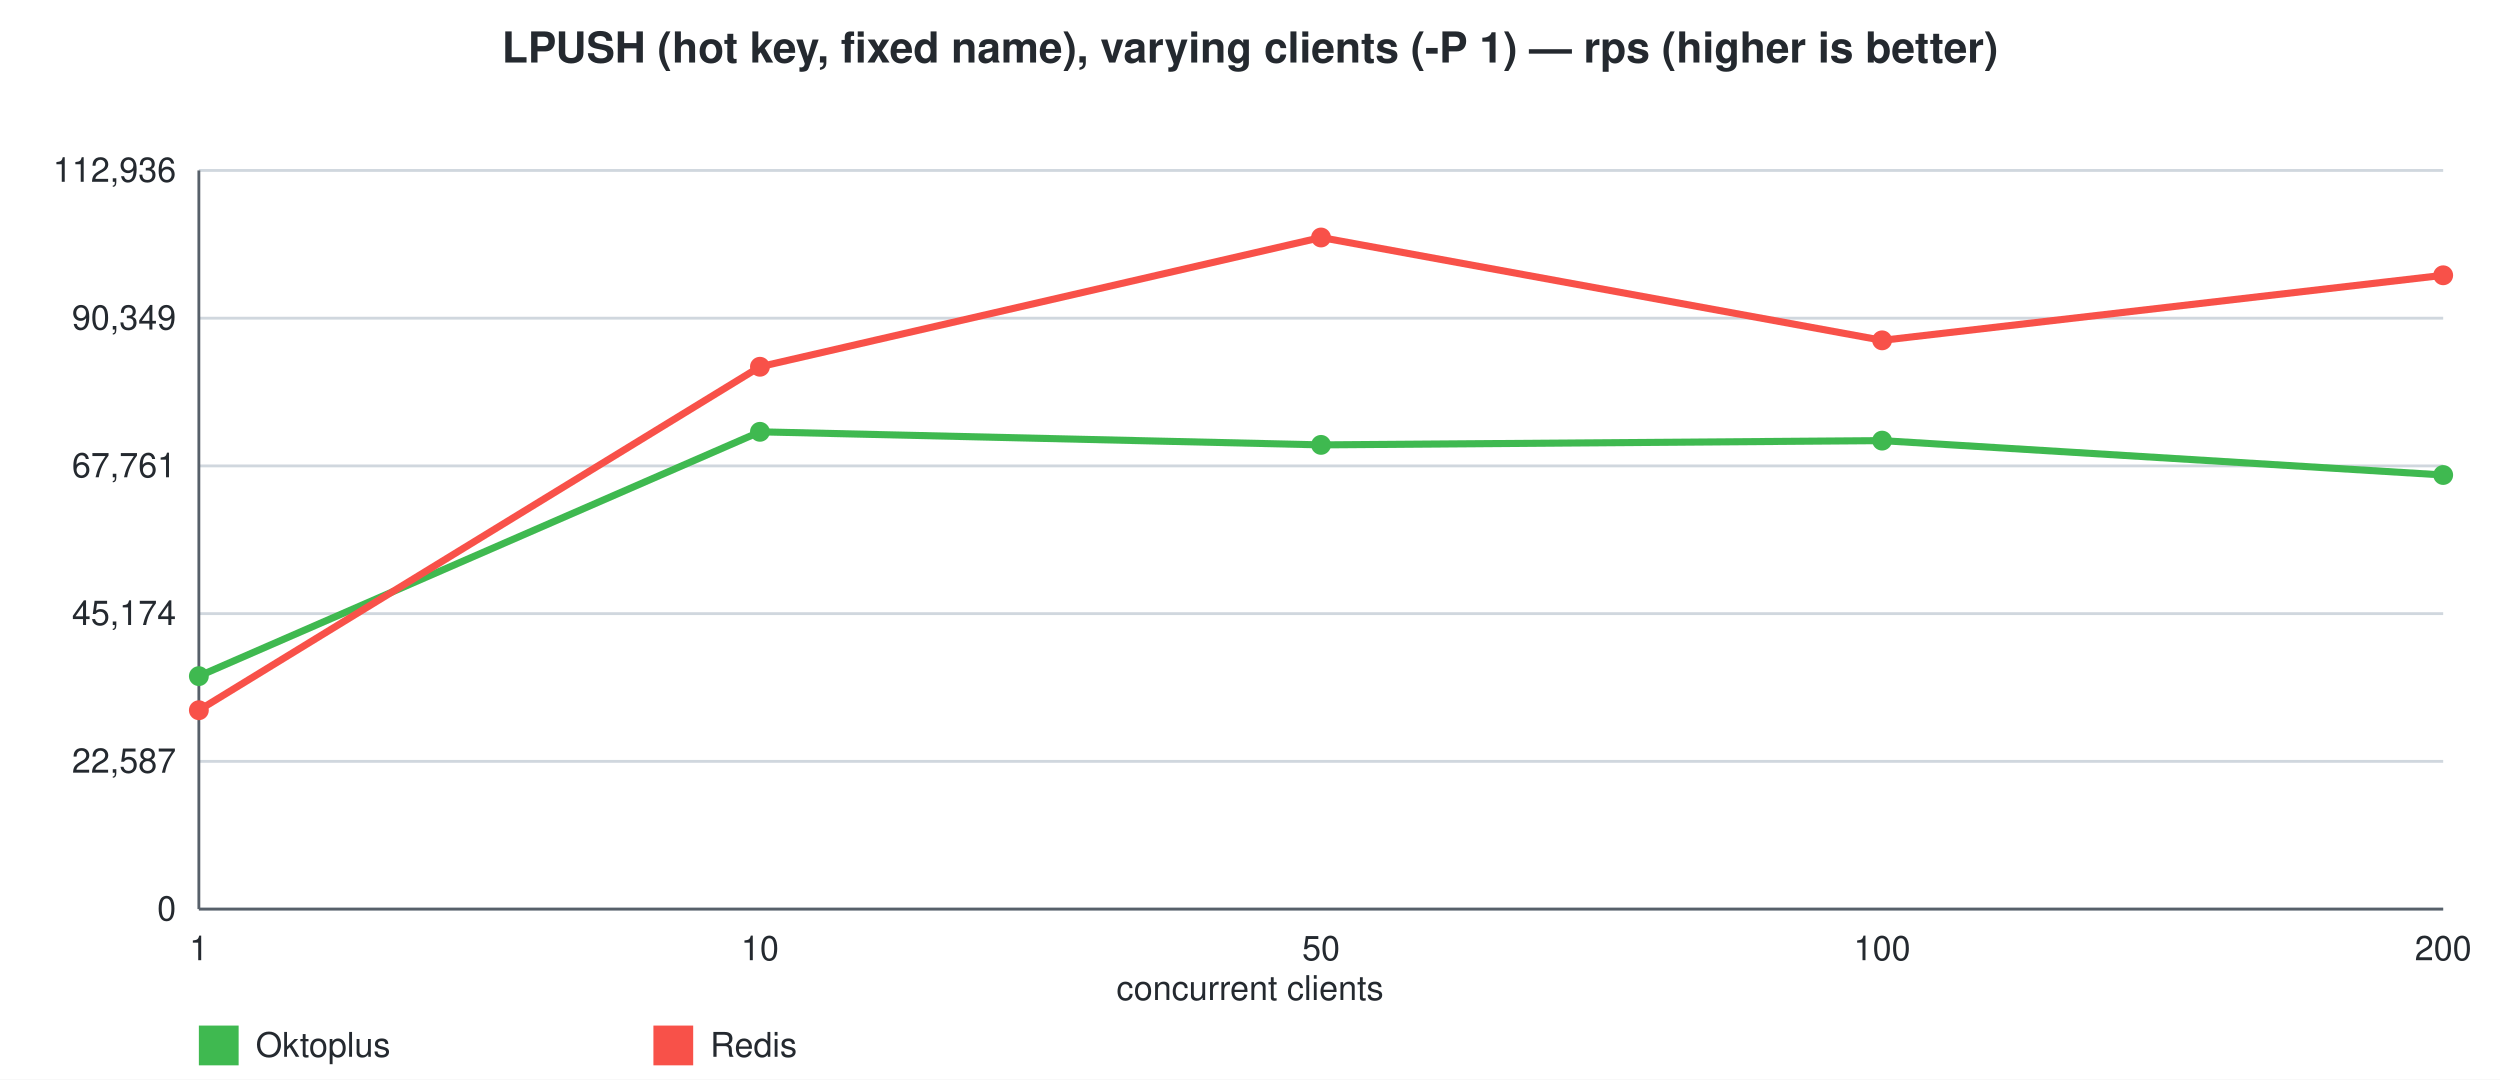
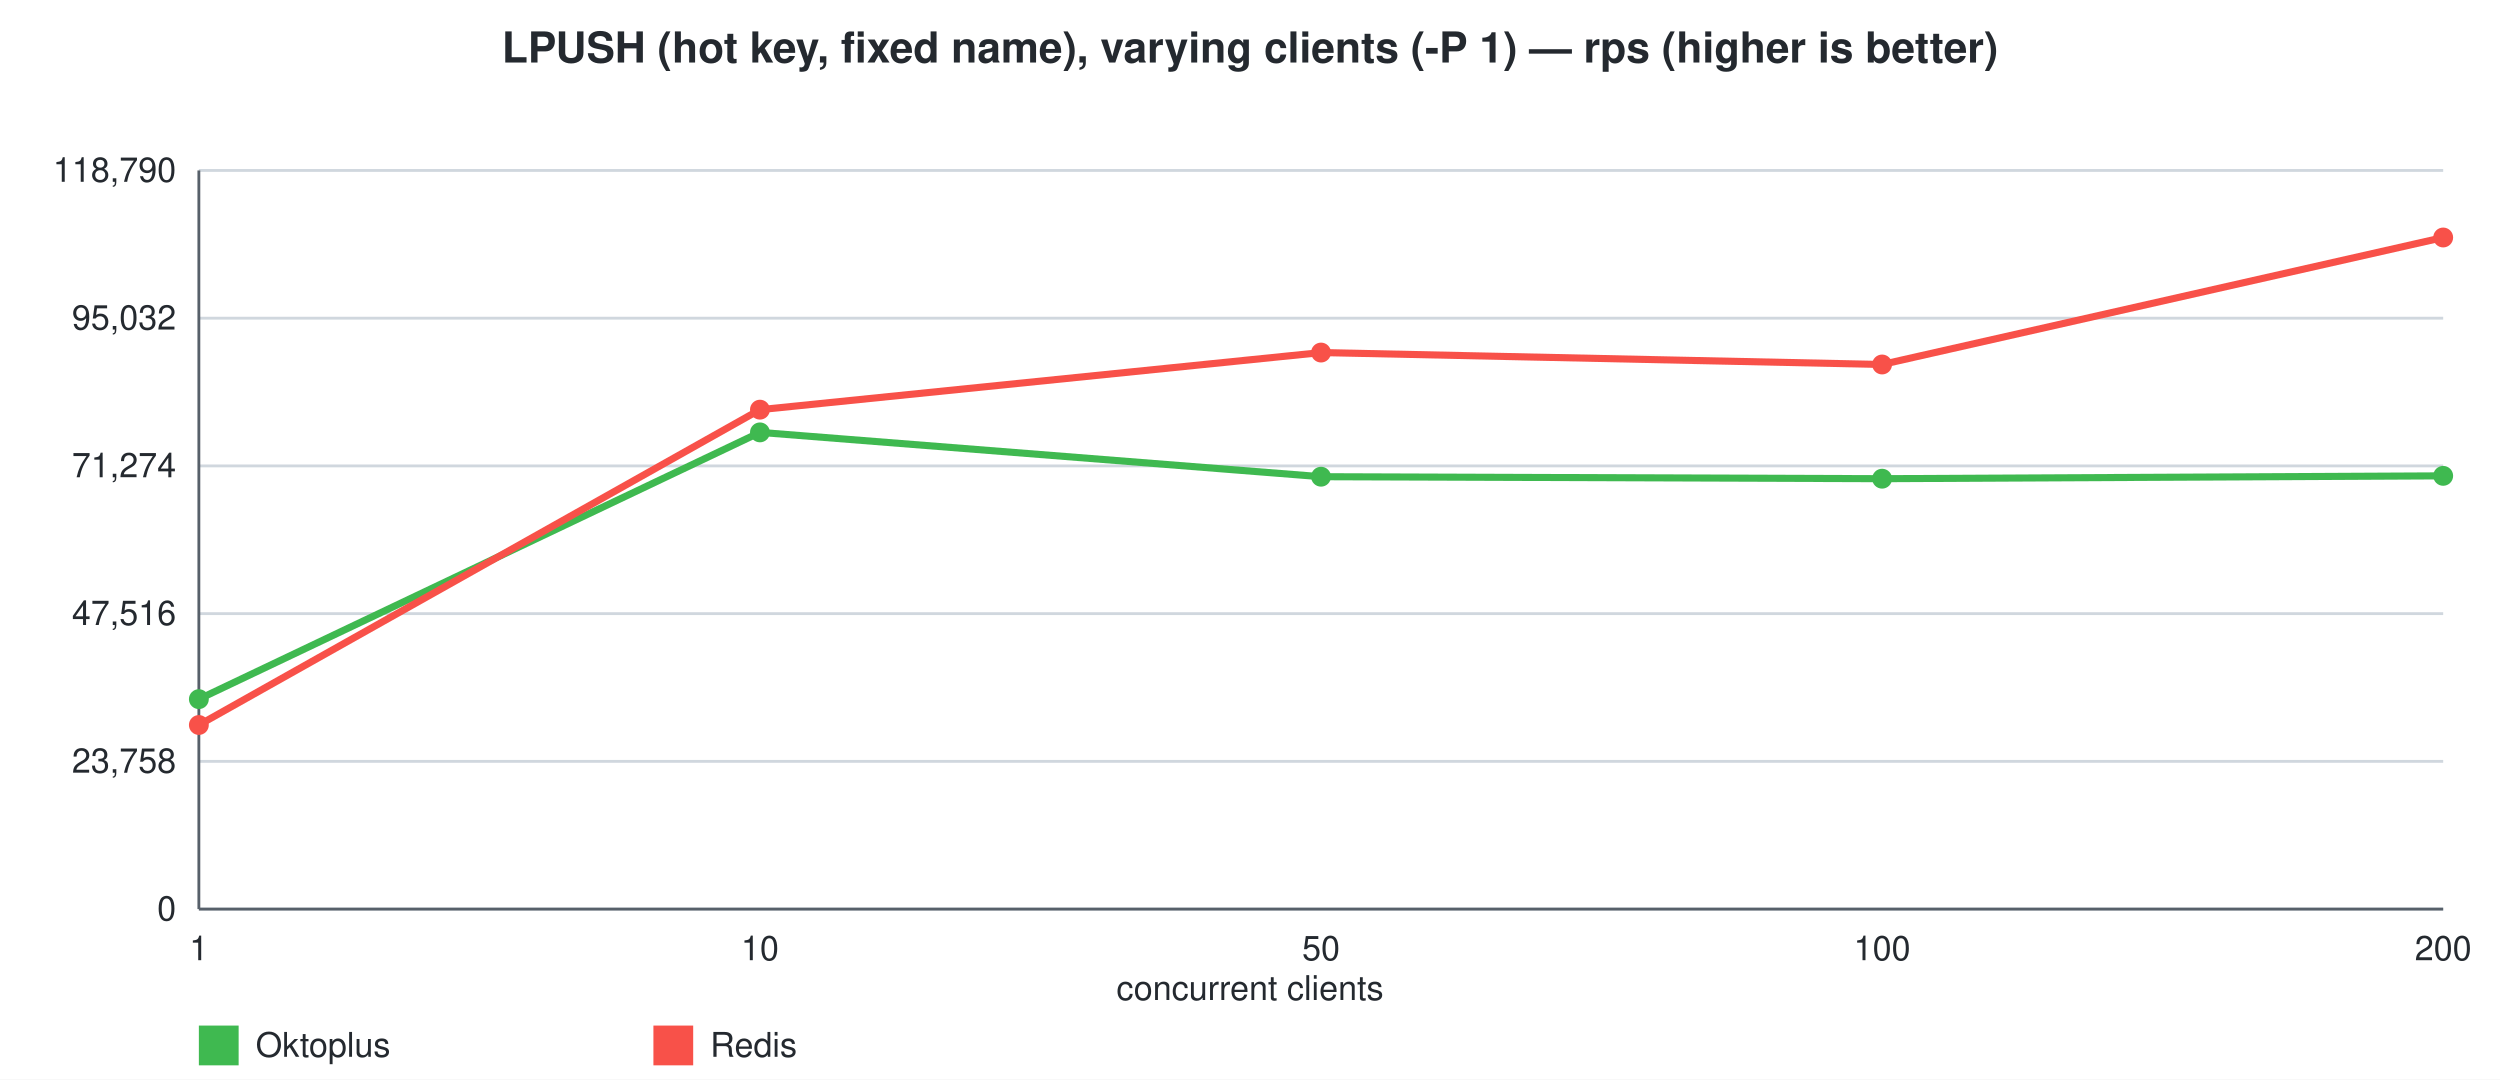
<svg xmlns="http://www.w3.org/2000/svg" width="880" height="380" viewBox="0 0 880 380" font-family="-apple-system, Segoe UI, Helvetica, Arial, sans-serif" font-size="12">
  <rect width="880" height="380" fill="#ffffff" />
  <text x="440.0" y="22" text-anchor="middle" fill="#24292f" font-size="15" font-weight="600">LPUSH (hot key, fixed name), varying clients (-P 1) — rps (higher is better)</text>
  <line x1="70" y1="320.0" x2="860" y2="320.0" stroke="#d0d7de" stroke-width="1" />
  <text x="62" y="324.0" text-anchor="end" fill="#24292f">0</text>
  <line x1="70" y1="268.0" x2="860" y2="268.0" stroke="#d0d7de" stroke-width="1" />
-   <text x="62" y="272.0" text-anchor="end" fill="#24292f">22,587</text>
+   <text x="62" y="272.0" text-anchor="end" fill="#24292f">23,758</text>
  <line x1="70" y1="216.0" x2="860" y2="216.0" stroke="#d0d7de" stroke-width="1" />
-   <text x="62" y="220.0" text-anchor="end" fill="#24292f">45,174</text>
+   <text x="62" y="220.0" text-anchor="end" fill="#24292f">47,516</text>
  <line x1="70" y1="164.0" x2="860" y2="164.0" stroke="#d0d7de" stroke-width="1" />
-   <text x="62" y="168.0" text-anchor="end" fill="#24292f">67,761</text>
+   <text x="62" y="168.0" text-anchor="end" fill="#24292f">71,274</text>
  <line x1="70" y1="112.0" x2="860" y2="112.0" stroke="#d0d7de" stroke-width="1" />
-   <text x="62" y="116.0" text-anchor="end" fill="#24292f">90,349</text>
-   <line x1="70" y1="60" x2="860" y2="60" stroke="#d0d7de" stroke-width="1" />
-   <text x="62" y="64" text-anchor="end" fill="#24292f">112,936</text>
+   <text x="62" y="116.0" text-anchor="end" fill="#24292f">95,032</text>
+   <line x1="70" y1="60.0" x2="860" y2="60.0" stroke="#d0d7de" stroke-width="1" />
+   <text x="62" y="64.0" text-anchor="end" fill="#24292f">118,790</text>
  <line x1="70" y1="60" x2="70" y2="320" stroke="#57606a" stroke-width="1" />
  <line x1="70" y1="320" x2="860" y2="320" stroke="#57606a" stroke-width="1" />
  <text x="70.0" y="338" text-anchor="middle" fill="#24292f">1</text>
  <text x="267.5" y="338" text-anchor="middle" fill="#24292f">10</text>
  <text x="465.0" y="338" text-anchor="middle" fill="#24292f">50</text>
  <text x="662.5" y="338" text-anchor="middle" fill="#24292f">100</text>
  <text x="860.0" y="338" text-anchor="middle" fill="#24292f">200</text>
  <text x="440.0" y="352" text-anchor="middle" fill="#24292f">concurrent clients</text>
-   <polyline fill="none" stroke="#3fb950" stroke-width="2.5" points="70.0,238.0 267.5,152.0 465.0,156.6 662.5,155.1 860.0,167.2" />
-   <circle cx="70.0" cy="238.0" r="3.5" fill="#3fb950" />
-   <circle cx="267.5" cy="152.0" r="3.5" fill="#3fb950" />
-   <circle cx="465.0" cy="156.6" r="3.5" fill="#3fb950" />
-   <circle cx="662.5" cy="155.1" r="3.5" fill="#3fb950" />
-   <circle cx="860.0" cy="167.2" r="3.5" fill="#3fb950" />
-   <polyline fill="none" stroke="#f85149" stroke-width="2.5" points="70.0,250.0 267.5,129.1 465.0,83.6 662.5,119.8 860.0,96.9" />
-   <circle cx="70.0" cy="250.0" r="3.5" fill="#f85149" />
-   <circle cx="267.5" cy="129.1" r="3.5" fill="#f85149" />
-   <circle cx="465.0" cy="83.6" r="3.5" fill="#f85149" />
-   <circle cx="662.5" cy="119.8" r="3.5" fill="#f85149" />
-   <circle cx="860.0" cy="96.9" r="3.5" fill="#f85149" />
+   <polyline fill="none" stroke="#3fb950" stroke-width="2.5" points="70.0,246.1 267.5,152.2 465.0,167.8 662.5,168.5 860.0,167.5" />
+   <circle cx="70.0" cy="246.1" r="3.5" fill="#3fb950" />
+   <circle cx="267.5" cy="152.2" r="3.5" fill="#3fb950" />
+   <circle cx="465.0" cy="167.8" r="3.5" fill="#3fb950" />
+   <circle cx="662.5" cy="168.5" r="3.5" fill="#3fb950" />
+   <circle cx="860.0" cy="167.5" r="3.5" fill="#3fb950" />
+   <polyline fill="none" stroke="#f85149" stroke-width="2.5" points="70.0,255.2 267.5,144.2 465.0,124.1 662.5,128.3 860.0,83.6" />
+   <circle cx="70.0" cy="255.2" r="3.5" fill="#f85149" />
+   <circle cx="267.5" cy="144.2" r="3.5" fill="#f85149" />
+   <circle cx="465.0" cy="124.1" r="3.5" fill="#f85149" />
+   <circle cx="662.5" cy="128.3" r="3.5" fill="#f85149" />
+   <circle cx="860.0" cy="83.6" r="3.5" fill="#f85149" />
  <rect x="70" y="361" width="14" height="14" fill="#3fb950" />
  <text x="90" y="372" fill="#24292f">Oktoplus</text>
  <rect x="230" y="361" width="14" height="14" fill="#f85149" />
  <text x="250" y="372" fill="#24292f">Redis</text>
</svg>
